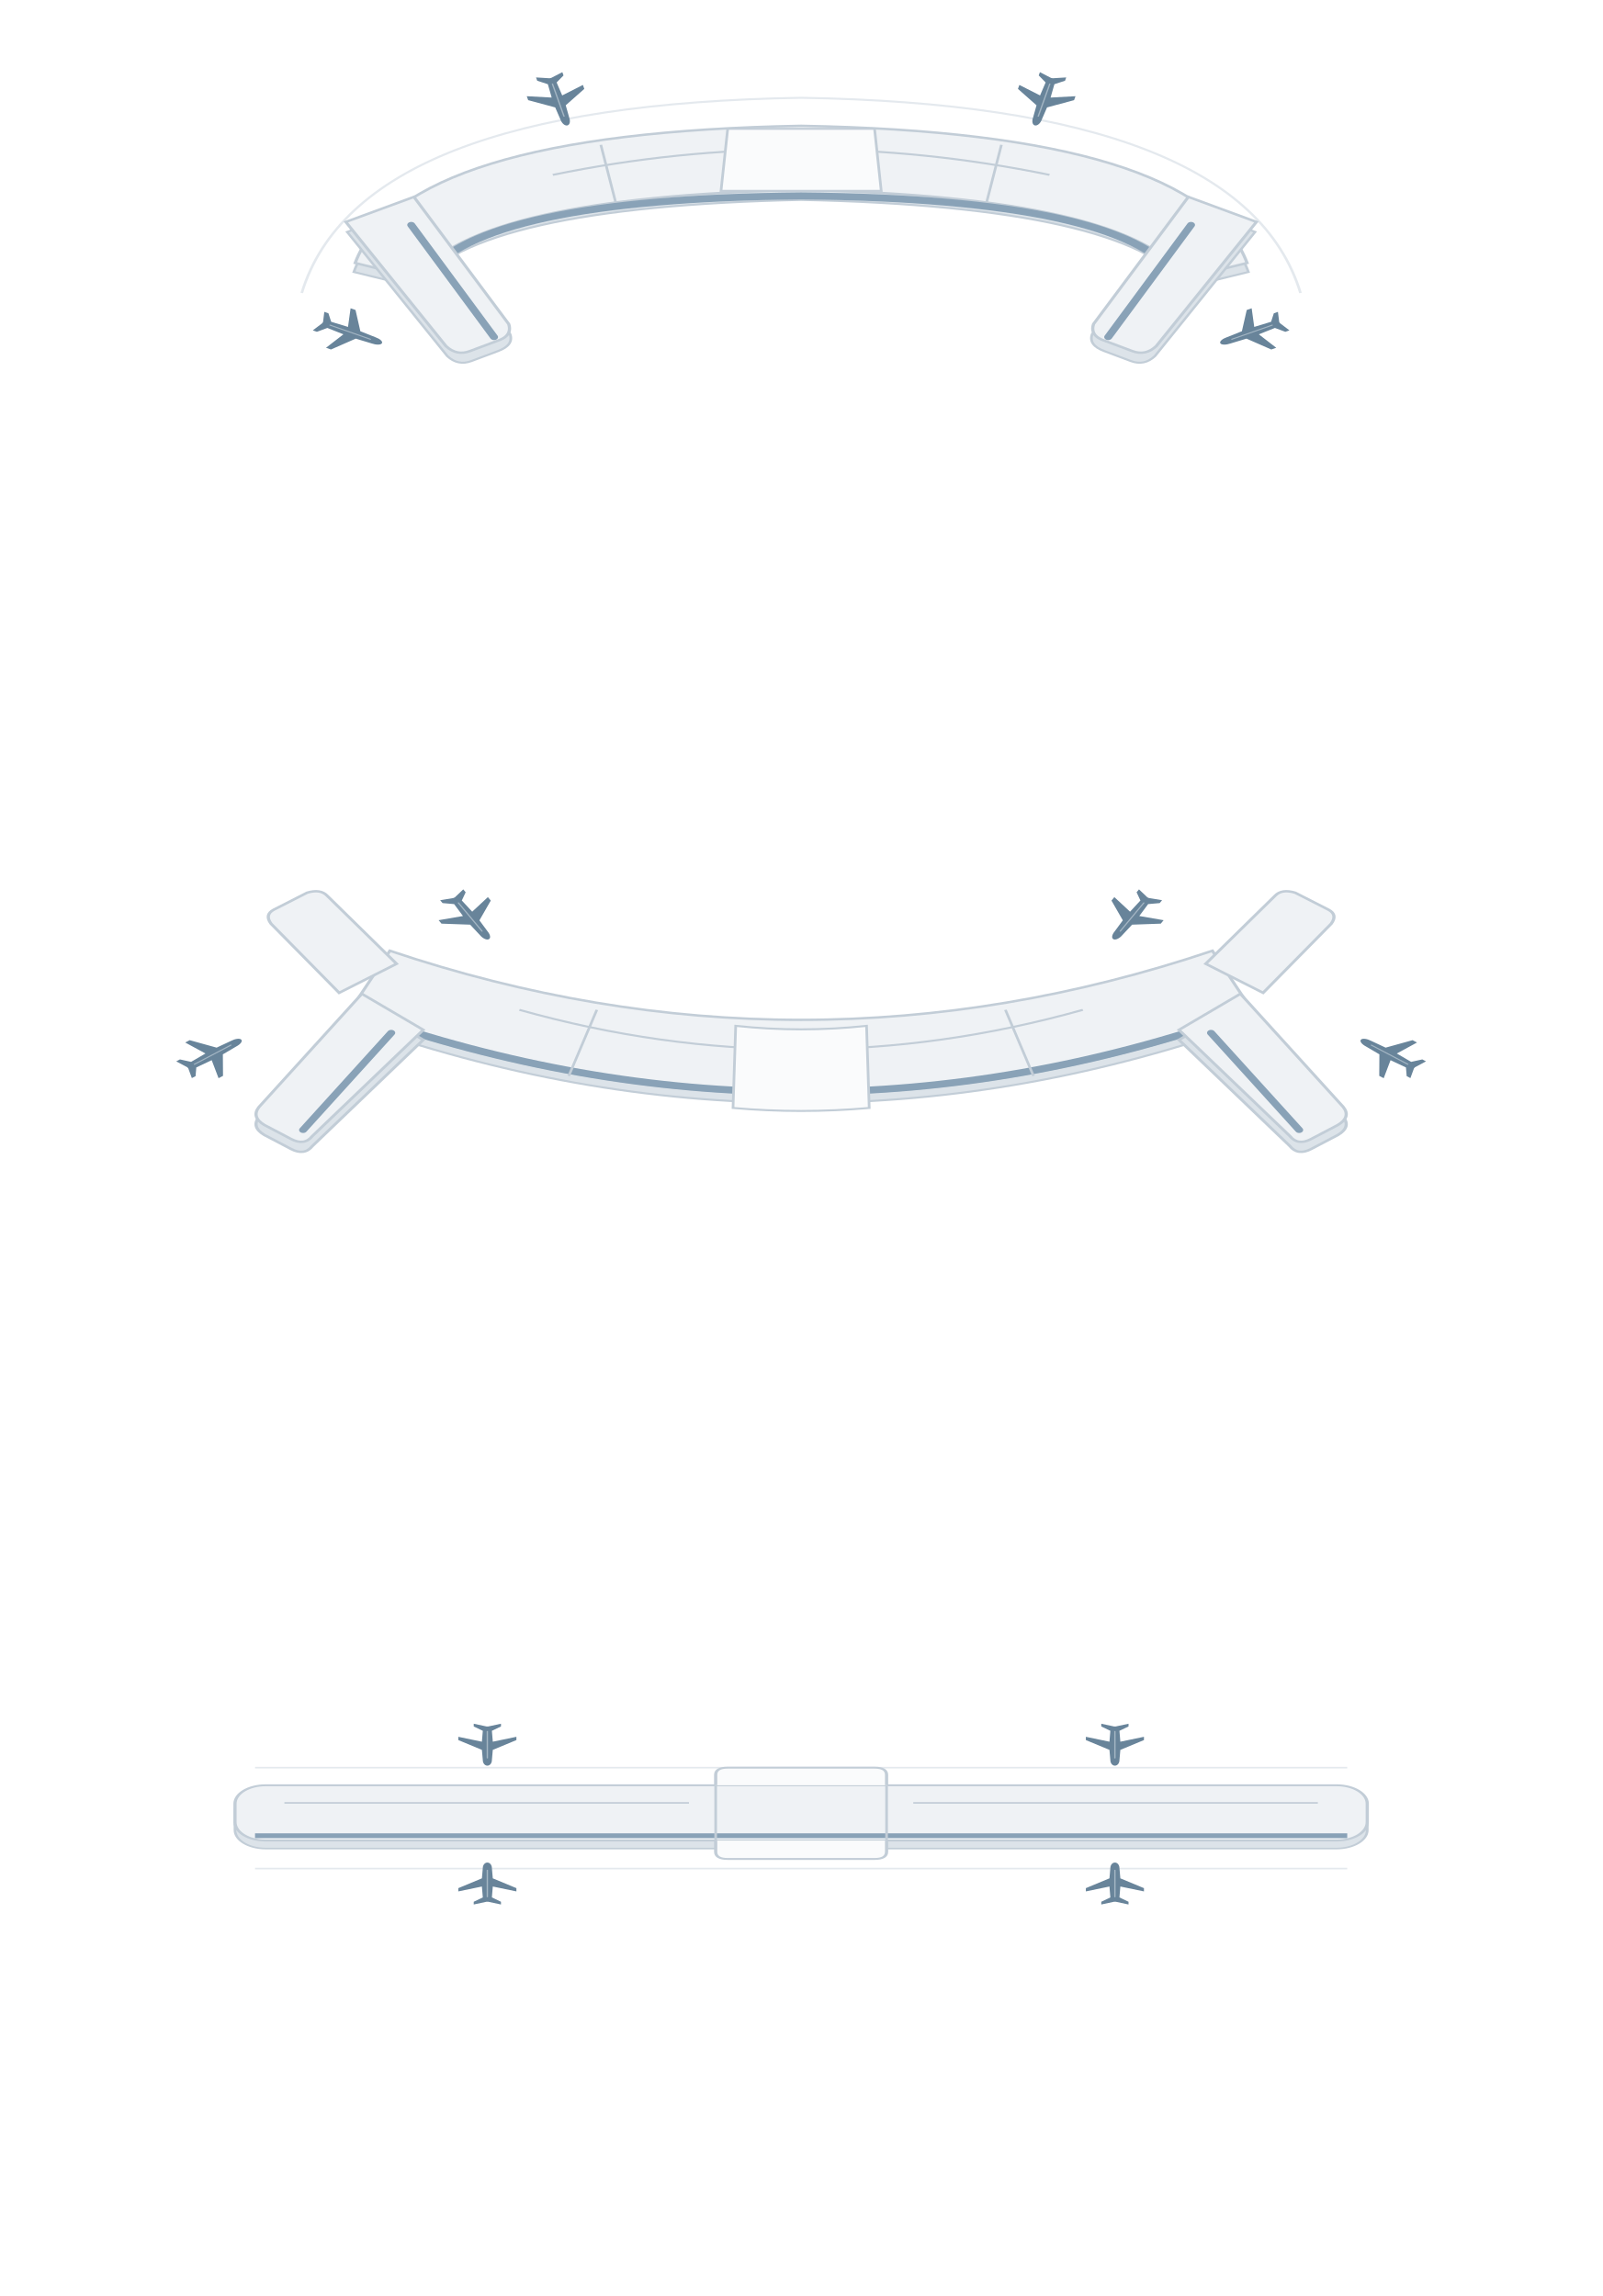
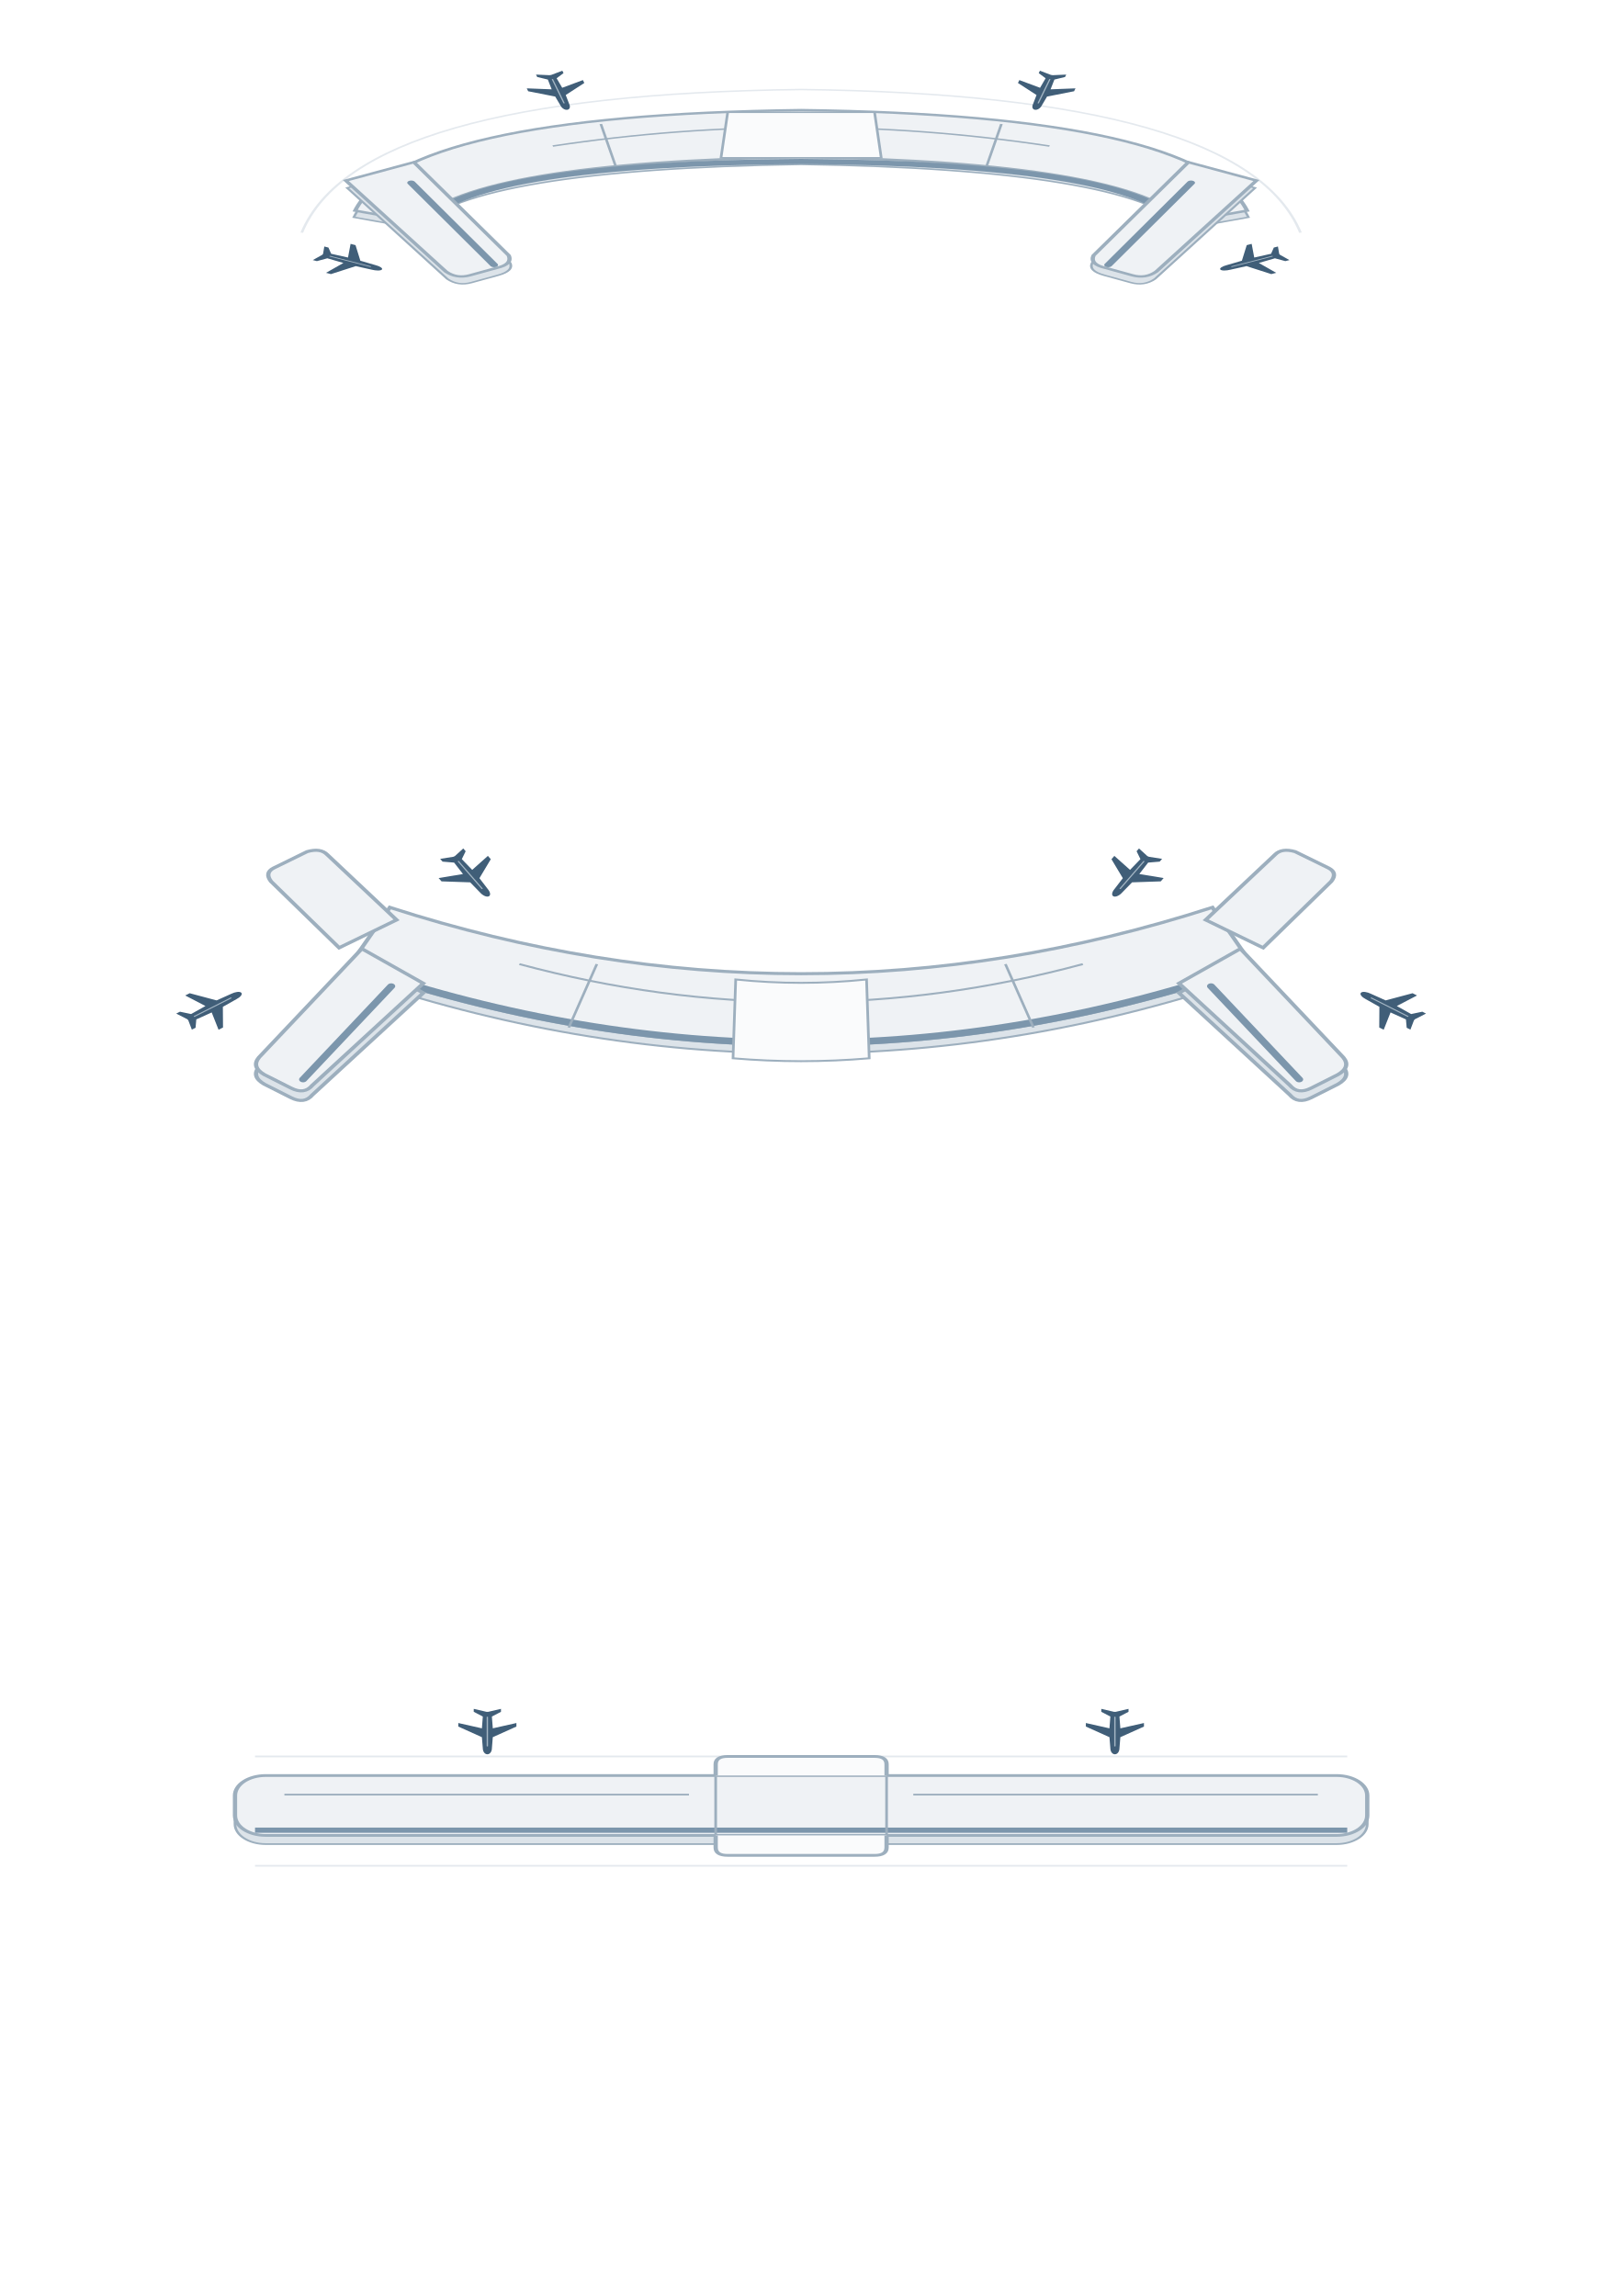
<svg xmlns="http://www.w3.org/2000/svg" width="1200" height="1720" viewBox="0 0 1200 1720" fill="none">
-   <g data-building="T1" transform="translate(100 50) scale(1 0.75)">
+   <g data-building="T1" transform="translate(100 50) scale(1 0.55)">
    <g id="terminal-T1">
      <path d="M126 226 Q169 38 500 31 Q831 38 874 226" fill="none" stroke="#E4E9EE" stroke-width="2" />
-       <path d="M165 205 Q200 76 500 69 Q800 76 835 205 L789 220 Q745 140 500 133 Q255 140 211 220 Z" fill="#DCE3E9" stroke="#C2CDD7" stroke-width="2" />
-       <path d="M166 196 Q203 66 500 59 Q797 66 834 196 L788 211 Q744 130 500 123 Q256 130 212 211 Z" fill="#EFF2F5" stroke="#C2CDD7" stroke-width="2.4" />
-       <path d="M218 210 Q260 132 500 129 Q740 132 782 210" fill="none" stroke="#89A2B7" stroke-width="7" />
-       <path d="M160 165 L211 140 L282 267 Q285 278 273 284 L253 294 Q243 299 235 289 Z" fill="#DCE3E9" stroke="#C2CDD7" stroke-width="2" />
-       <path d="M159 155 L210 130 L281 257 Q284 269 272 274 L252 284 Q242 289 234 279 Z" fill="#EFF2F5" stroke="#C2CDD7" stroke-width="2.4" />
-       <path d="M840 165 L789 140 L718 267 Q715 278 727 284 L747 294 Q757 299 765 289 Z" fill="#DCE3E9" stroke="#C2CDD7" stroke-width="2" />
-       <path d="M841 155 L790 130 L719 257 Q716 269 728 274 L748 284 Q758 289 766 279 Z" fill="#EFF2F5" stroke="#C2CDD7" stroke-width="2.4" />
-       <path d="M270 270 L208 158 M730 270 L792 158" fill="none" stroke="#89A2B7" stroke-width="6" stroke-linecap="round" />
-       <path d="M314 108 Q500 57 686 108 M350 78 L361 135 M650 78 L639 135" fill="none" stroke="#C2CDD7" stroke-width="2" />
-       <path d="M445 62 L555 62 L560 124 L440 124 Z" fill="#FAFBFC" stroke="#C2CDD7" stroke-width="2" />
+       <path d="M165 205 Q200 76 500 69 Q800 76 835 205 L789 220 Q745 140 500 133 Q255 140 211 220 Z" fill="#DCE3E9" stroke="#9DAFBE" stroke-width="2" />
+       <path d="M166 196 Q203 66 500 59 Q797 66 834 196 L788 211 Q744 130 500 123 Q256 130 212 211 Z" fill="#EFF2F5" stroke="#9DAFBE" stroke-width="3.2" />
+       <path d="M218 210 Q260 132 500 129 Q740 132 782 210" fill="none" stroke="#7C96AC" stroke-width="7" />
+       <path d="M160 165 L211 140 L282 267 Q285 278 273 284 L253 294 Q243 299 235 289 Z" fill="#DCE3E9" stroke="#9DAFBE" stroke-width="2" />
+       <path d="M159 155 L210 130 L281 257 Q284 269 272 274 L252 284 Q242 289 234 279 Z" fill="#EFF2F5" stroke="#9DAFBE" stroke-width="3.2" />
+       <path d="M840 165 L789 140 L718 267 Q715 278 727 284 L747 294 Q757 299 765 289 Z" fill="#DCE3E9" stroke="#9DAFBE" stroke-width="2" />
+       <path d="M841 155 L790 130 L719 257 Q716 269 728 274 L748 284 Q758 289 766 279 Z" fill="#EFF2F5" stroke="#9DAFBE" stroke-width="3.2" />
+       <path d="M270 270 L208 158 M730 270 L792 158" fill="none" stroke="#7C96AC" stroke-width="6" stroke-linecap="round" />
+       <path d="M314 108 Q500 57 686 108 M350 78 L361 135 M650 78 L639 135" fill="none" stroke="#9DAFBE" stroke-width="2" />
+       <path d="M445 62 L555 62 L560 124 L440 124 Z" fill="#FAFBFC" stroke="#9DAFBE" stroke-width="2" />
      <g transform="translate(318 33) rotate(165) scale(0.68)">
-         <path d="M 0,-39 C -3,-39 -5,-34 -5,-29 L -6,-10 -32,8 -32,14 -6,5 -5,25 -15,33 -15,38 -1,33 1,33 15,38 15,33 5,25 6,5 32,14 32,8 6,-10 5,-29 C 5,-34 3,-39 0,-39 Z" fill="#68849A" />
+         <path d="M 0,-39 C -3,-39 -5,-34 -5,-29 L -6,-10 -32,8 -32,14 -6,5 -5,25 -15,33 -15,38 -1,33 1,33 15,38 15,33 5,25 6,5 32,14 32,8 6,-10 5,-29 C 5,-34 3,-39 0,-39 Z" fill="#405E78" />
        <path d="M0 -25V24" fill="none" stroke="#A3B5C3" stroke-width="1.5" stroke-linecap="round" />
      </g>
      <g transform="translate(682 33) rotate(-165) scale(0.68)">
-         <path d="M 0,-39 C -3,-39 -5,-34 -5,-29 L -6,-10 -32,8 -32,14 -6,5 -5,25 -15,33 -15,38 -1,33 1,33 15,38 15,33 5,25 6,5 32,14 32,8 6,-10 5,-29 C 5,-34 3,-39 0,-39 Z" fill="#68849A" />
+         <path d="M 0,-39 C -3,-39 -5,-34 -5,-29 L -6,-10 -32,8 -32,14 -6,5 -5,25 -15,33 -15,38 -1,33 1,33 15,38 15,33 5,25 6,5 32,14 32,8 6,-10 5,-29 C 5,-34 3,-39 0,-39 Z" fill="#405E78" />
        <path d="M0 -25V24" fill="none" stroke="#A3B5C3" stroke-width="1.5" stroke-linecap="round" />
      </g>
      <g transform="translate(162 265) rotate(115) scale(0.68)">
-         <path d="M 0,-39 C -3,-39 -5,-34 -5,-29 L -6,-10 -32,8 -32,14 -6,5 -5,25 -15,33 -15,38 -1,33 1,33 15,38 15,33 5,25 6,5 32,14 32,8 6,-10 5,-29 C 5,-34 3,-39 0,-39 Z" fill="#68849A" />
+         <path d="M 0,-39 C -3,-39 -5,-34 -5,-29 L -6,-10 -32,8 -32,14 -6,5 -5,25 -15,33 -15,38 -1,33 1,33 15,38 15,33 5,25 6,5 32,14 32,8 6,-10 5,-29 C 5,-34 3,-39 0,-39 Z" fill="#405E78" />
        <path d="M0 -25V24" fill="none" stroke="#A3B5C3" stroke-width="1.5" stroke-linecap="round" />
      </g>
      <g transform="translate(838 265) rotate(-115) scale(0.68)">
-         <path d="M 0,-39 C -3,-39 -5,-34 -5,-29 L -6,-10 -32,8 -32,14 -6,5 -5,25 -15,33 -15,38 -1,33 1,33 15,38 15,33 5,25 6,5 32,14 32,8 6,-10 5,-29 C 5,-34 3,-39 0,-39 Z" fill="#68849A" />
+         <path d="M 0,-39 C -3,-39 -5,-34 -5,-29 L -6,-10 -32,8 -32,14 -6,5 -5,25 -15,33 -15,38 -1,33 1,33 15,38 15,33 5,25 6,5 32,14 32,8 6,-10 5,-29 C 5,-34 3,-39 0,-39 Z" fill="#405E78" />
        <path d="M0 -25V24" fill="none" stroke="#A3B5C3" stroke-width="1.5" stroke-linecap="round" />
      </g>
    </g>
  </g>
-   <g data-building="T2" transform="translate(100 650) scale(1 0.75)">
+   <g data-building="T2" transform="translate(100 620) scale(1 0.72)">
    <g id="terminal-T2">
      <path d="M115 66 Q500 300 885 66" fill="none" stroke="#E4E9EE" stroke-width="2" />
-       <path d="M192 92 Q500 230 808 92 L839 154 Q500 316 161 154 Z" fill="#DCE3E9" stroke="#C2CDD7" stroke-width="2" />
-       <path d="M192 83 Q500 221 808 83 L839 145 Q500 307 161 145 Z" fill="#EFF2F5" stroke="#C2CDD7" stroke-width="2.4" />
-       <path d="M168 146 Q500 302 832 146" fill="none" stroke="#89A2B7" stroke-width="7" />
-       <path d="M197 96 L145 28 Q140 21 130 25 L105 42 Q98 47 103 56 L154 125 Z M803 96 L855 28 Q860 21 870 25 L895 42 Q902 47 897 56 L846 125 Z" fill="#EFF2F5" stroke="#C2CDD7" stroke-width="2.4" />
-       <path d="M217 172 L171 136 L94 249 Q88 259 98 267 L118 281 Q128 288 134 278 Z M783 172 L829 136 L906 249 Q912 259 902 267 L882 281 Q872 288 866 278 Z" fill="#DCE3E9" stroke="#C2CDD7" stroke-width="2.4" />
-       <path d="M217 162 L171 126 L94 239 Q88 249 98 257 L118 271 Q128 278 134 268 Z M783 162 L829 126 L906 239 Q912 249 902 257 L882 271 Q872 278 866 268 Z" fill="#EFF2F5" stroke="#C2CDD7" stroke-width="2.4" />
-       <path d="M127 262 L193 165 M873 262 L807 165" fill="none" stroke="#89A2B7" stroke-width="6" stroke-linecap="round" />
-       <path d="M289 142 Q500 221 711 142 M347 142 L326 208 M653 142 L674 208" fill="none" stroke="#C2CDD7" stroke-width="2" />
-       <path d="M451 158 Q500 165 549 158 L551 240 Q500 246 449 240 Z" fill="#FAFBFC" stroke="#C2CDD7" stroke-width="2" />
+       <path d="M192 92 Q500 230 808 92 L839 154 Q500 316 161 154 Z" fill="#DCE3E9" stroke="#9DAFBE" stroke-width="2" />
+       <path d="M192 83 Q500 221 808 83 L839 145 Q500 307 161 145 Z" fill="#EFF2F5" stroke="#9DAFBE" stroke-width="3.2" />
+       <path d="M168 146 Q500 302 832 146" fill="none" stroke="#7C96AC" stroke-width="7" />
+       <path d="M197 96 L145 28 Q140 21 130 25 L105 42 Q98 47 103 56 L154 125 Z M803 96 L855 28 Q860 21 870 25 L895 42 Q902 47 897 56 L846 125 Z" fill="#EFF2F5" stroke="#9DAFBE" stroke-width="3.2" />
+       <path d="M217 172 L171 136 L94 249 Q88 259 98 267 L118 281 Q128 288 134 278 Z M783 172 L829 136 L906 249 Q912 259 902 267 L882 281 Q872 288 866 278 Z" fill="#DCE3E9" stroke="#9DAFBE" stroke-width="3.2" />
+       <path d="M217 162 L171 126 L94 239 Q88 249 98 257 L118 271 Q128 278 134 268 Z M783 162 L829 126 L906 239 Q912 249 902 257 L882 271 Q872 278 866 268 Z" fill="#EFF2F5" stroke="#9DAFBE" stroke-width="3.2" />
+       <path d="M127 262 L193 165 M873 262 L807 165" fill="none" stroke="#7C96AC" stroke-width="6" stroke-linecap="round" />
+       <path d="M289 142 Q500 221 711 142 M347 142 L326 208 M653 142 L674 208" fill="none" stroke="#9DAFBE" stroke-width="2" />
+       <path d="M451 158 Q500 165 549 158 L551 240 Q500 246 449 240 Z" fill="#FAFBFC" stroke="#9DAFBE" stroke-width="2" />
      <g transform="translate(252 49) rotate(148) scale(0.68)">
-         <path d="M 0,-39 C -3,-39 -5,-34 -5,-29 L -6,-10 -32,8 -32,14 -6,5 -5,25 -15,33 -15,38 -1,33 1,33 15,38 15,33 5,25 6,5 32,14 32,8 6,-10 5,-29 C 5,-34 3,-39 0,-39 Z" fill="#68849A" />
+         <path d="M 0,-39 C -3,-39 -5,-34 -5,-29 L -6,-10 -32,8 -32,14 -6,5 -5,25 -15,33 -15,38 -1,33 1,33 15,38 15,33 5,25 6,5 32,14 32,8 6,-10 5,-29 C 5,-34 3,-39 0,-39 Z" fill="#405E78" />
        <path d="M0 -25V24" fill="none" stroke="#A3B5C3" stroke-width="1.5" stroke-linecap="round" />
      </g>
      <g transform="translate(748 49) rotate(-148) scale(0.68)">
-         <path d="M 0,-39 C -3,-39 -5,-34 -5,-29 L -6,-10 -32,8 -32,14 -6,5 -5,25 -15,33 -15,38 -1,33 1,33 15,38 15,33 5,25 6,5 32,14 32,8 6,-10 5,-29 C 5,-34 3,-39 0,-39 Z" fill="#68849A" />
+         <path d="M 0,-39 C -3,-39 -5,-34 -5,-29 L -6,-10 -32,8 -32,14 -6,5 -5,25 -15,33 -15,38 -1,33 1,33 15,38 15,33 5,25 6,5 32,14 32,8 6,-10 5,-29 C 5,-34 3,-39 0,-39 Z" fill="#405E78" />
        <path d="M0 -25V24" fill="none" stroke="#A3B5C3" stroke-width="1.5" stroke-linecap="round" />
      </g>
      <g transform="translate(59 187) rotate(55) scale(0.68)">
-         <path d="M 0,-39 C -3,-39 -5,-34 -5,-29 L -6,-10 -32,8 -32,14 -6,5 -5,25 -15,33 -15,38 -1,33 1,33 15,38 15,33 5,25 6,5 32,14 32,8 6,-10 5,-29 C 5,-34 3,-39 0,-39 Z" fill="#68849A" />
+         <path d="M 0,-39 C -3,-39 -5,-34 -5,-29 L -6,-10 -32,8 -32,14 -6,5 -5,25 -15,33 -15,38 -1,33 1,33 15,38 15,33 5,25 6,5 32,14 32,8 6,-10 5,-29 C 5,-34 3,-39 0,-39 Z" fill="#405E78" />
        <path d="M0 -25V24" fill="none" stroke="#A3B5C3" stroke-width="1.5" stroke-linecap="round" />
      </g>
      <g transform="translate(941 187) rotate(-55) scale(0.68)">
-         <path d="M 0,-39 C -3,-39 -5,-34 -5,-29 L -6,-10 -32,8 -32,14 -6,5 -5,25 -15,33 -15,38 -1,33 1,33 15,38 15,33 5,25 6,5 32,14 32,8 6,-10 5,-29 C 5,-34 3,-39 0,-39 Z" fill="#68849A" />
+         <path d="M 0,-39 C -3,-39 -5,-34 -5,-29 L -6,-10 -32,8 -32,14 -6,5 -5,25 -15,33 -15,38 -1,33 1,33 15,38 15,33 5,25 6,5 32,14 32,8 6,-10 5,-29 C 5,-34 3,-39 0,-39 Z" fill="#405E78" />
        <path d="M0 -25V24" fill="none" stroke="#A3B5C3" stroke-width="1.5" stroke-linecap="round" />
      </g>
    </g>
  </g>
-   <g data-building="CONCOURSE" transform="translate(100 1245) scale(1 0.6)">
+   <g data-building="CONCOURSE" transform="translate(100 1230) scale(1 0.65)">
    <g id="terminal-CONCOURSE">
      <path d="M91 132 H909 M91 258 H909" fill="none" stroke="#E4E9EE" stroke-width="2" />
-       <rect x="76" y="164" width="848" height="69" rx="23" fill="#DCE3E9" stroke="#C2CDD7" stroke-width="2" />
-       <rect x="76" y="154" width="848" height="69" rx="23" fill="#EFF2F5" stroke="#C2CDD7" stroke-width="2.4" />
-       <path d="M91 217 H909" fill="none" stroke="#89A2B7" stroke-width="6" />
-       <path d="M436 154 V141 Q436 132 445 132 H555 Q564 132 564 141 V154 M436 223 V237 Q436 246 445 246 H555 Q564 246 564 237 V223" fill="#FAFBFC" stroke="#C2CDD7" stroke-width="2.4" />
-       <path d="M436 155 V222 M564 155 V222 M113 176 H416 M584 176 H887" fill="none" stroke="#C2CDD7" stroke-width="2" />
+       <rect x="76" y="164" width="848" height="69" rx="23" fill="#DCE3E9" stroke="#9DAFBE" stroke-width="2" />
+       <rect x="76" y="154" width="848" height="69" rx="23" fill="#EFF2F5" stroke="#9DAFBE" stroke-width="3.2" />
+       <path d="M91 217 H909" fill="none" stroke="#7C96AC" stroke-width="6" />
+       <path d="M436 154 V141 Q436 132 445 132 H555 Q564 132 564 141 V154 M436 223 V237 Q436 246 445 246 H555 Q564 246 564 237 V223" fill="#FAFBFC" stroke="#9DAFBE" stroke-width="3.2" />
+       <path d="M436 155 V222 M564 155 V222 M113 176 H416 M584 176 H887" fill="none" stroke="#9DAFBE" stroke-width="2" />
      <g transform="translate(265 103) rotate(180) scale(0.68)">
-         <path d="M 0,-39 C -3,-39 -5,-34 -5,-29 L -6,-10 -32,8 -32,14 -6,5 -5,25 -15,33 -15,38 -1,33 1,33 15,38 15,33 5,25 6,5 32,14 32,8 6,-10 5,-29 C 5,-34 3,-39 0,-39 Z" fill="#68849A" />
+         <path d="M 0,-39 C -3,-39 -5,-34 -5,-29 L -6,-10 -32,8 -32,14 -6,5 -5,25 -15,33 -15,38 -1,33 1,33 15,38 15,33 5,25 6,5 32,14 32,8 6,-10 5,-29 C 5,-34 3,-39 0,-39 Z" fill="#405E78" />
        <path d="M0 -25V24" fill="none" stroke="#A3B5C3" stroke-width="1.5" stroke-linecap="round" />
      </g>
      <g transform="translate(735 103) rotate(180) scale(0.68)">
-         <path d="M 0,-39 C -3,-39 -5,-34 -5,-29 L -6,-10 -32,8 -32,14 -6,5 -5,25 -15,33 -15,38 -1,33 1,33 15,38 15,33 5,25 6,5 32,14 32,8 6,-10 5,-29 C 5,-34 3,-39 0,-39 Z" fill="#68849A" />
-         <path d="M0 -25V24" fill="none" stroke="#A3B5C3" stroke-width="1.5" stroke-linecap="round" />
-       </g>
-       <g transform="translate(265 277) rotate(0) scale(0.68)">
-         <path d="M 0,-39 C -3,-39 -5,-34 -5,-29 L -6,-10 -32,8 -32,14 -6,5 -5,25 -15,33 -15,38 -1,33 1,33 15,38 15,33 5,25 6,5 32,14 32,8 6,-10 5,-29 C 5,-34 3,-39 0,-39 Z" fill="#68849A" />
-         <path d="M0 -25V24" fill="none" stroke="#A3B5C3" stroke-width="1.5" stroke-linecap="round" />
-       </g>
-       <g transform="translate(735 277) rotate(0) scale(0.68)">
-         <path d="M 0,-39 C -3,-39 -5,-34 -5,-29 L -6,-10 -32,8 -32,14 -6,5 -5,25 -15,33 -15,38 -1,33 1,33 15,38 15,33 5,25 6,5 32,14 32,8 6,-10 5,-29 C 5,-34 3,-39 0,-39 Z" fill="#68849A" />
+         <path d="M 0,-39 C -3,-39 -5,-34 -5,-29 L -6,-10 -32,8 -32,14 -6,5 -5,25 -15,33 -15,38 -1,33 1,33 15,38 15,33 5,25 6,5 32,14 32,8 6,-10 5,-29 C 5,-34 3,-39 0,-39 Z" fill="#405E78" />
        <path d="M0 -25V24" fill="none" stroke="#A3B5C3" stroke-width="1.5" stroke-linecap="round" />
      </g>
    </g>
  </g>
</svg>
